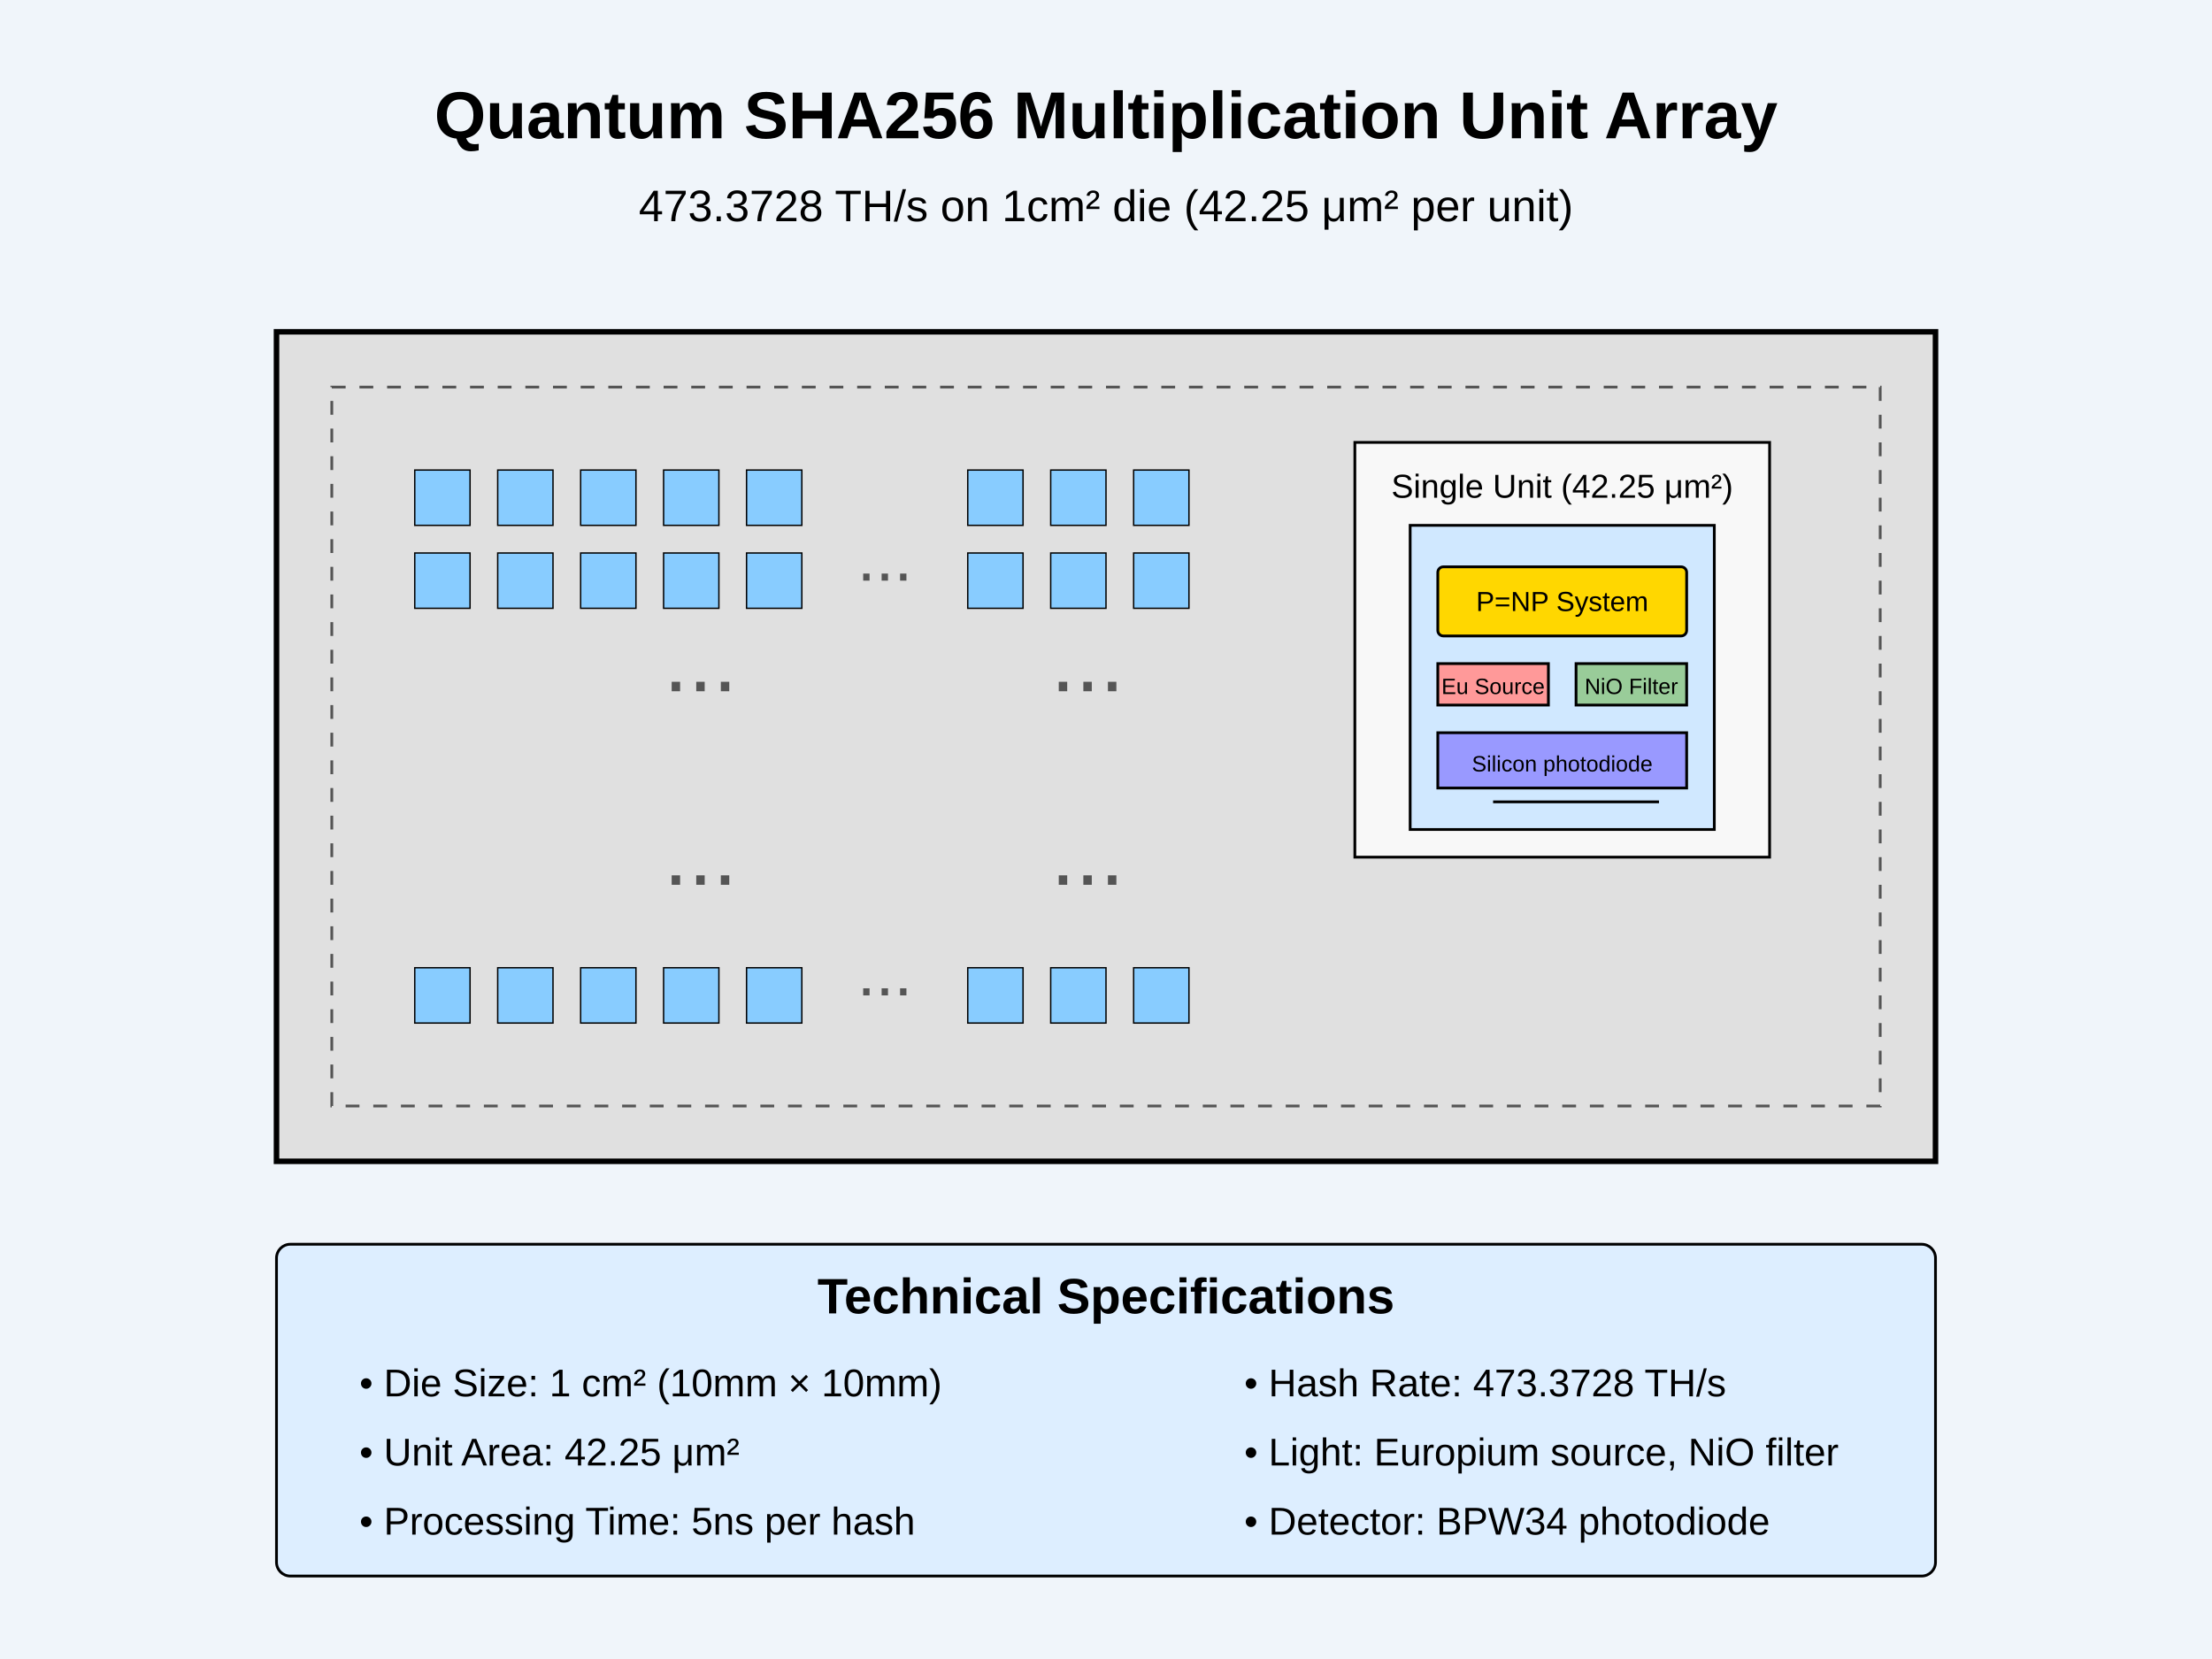
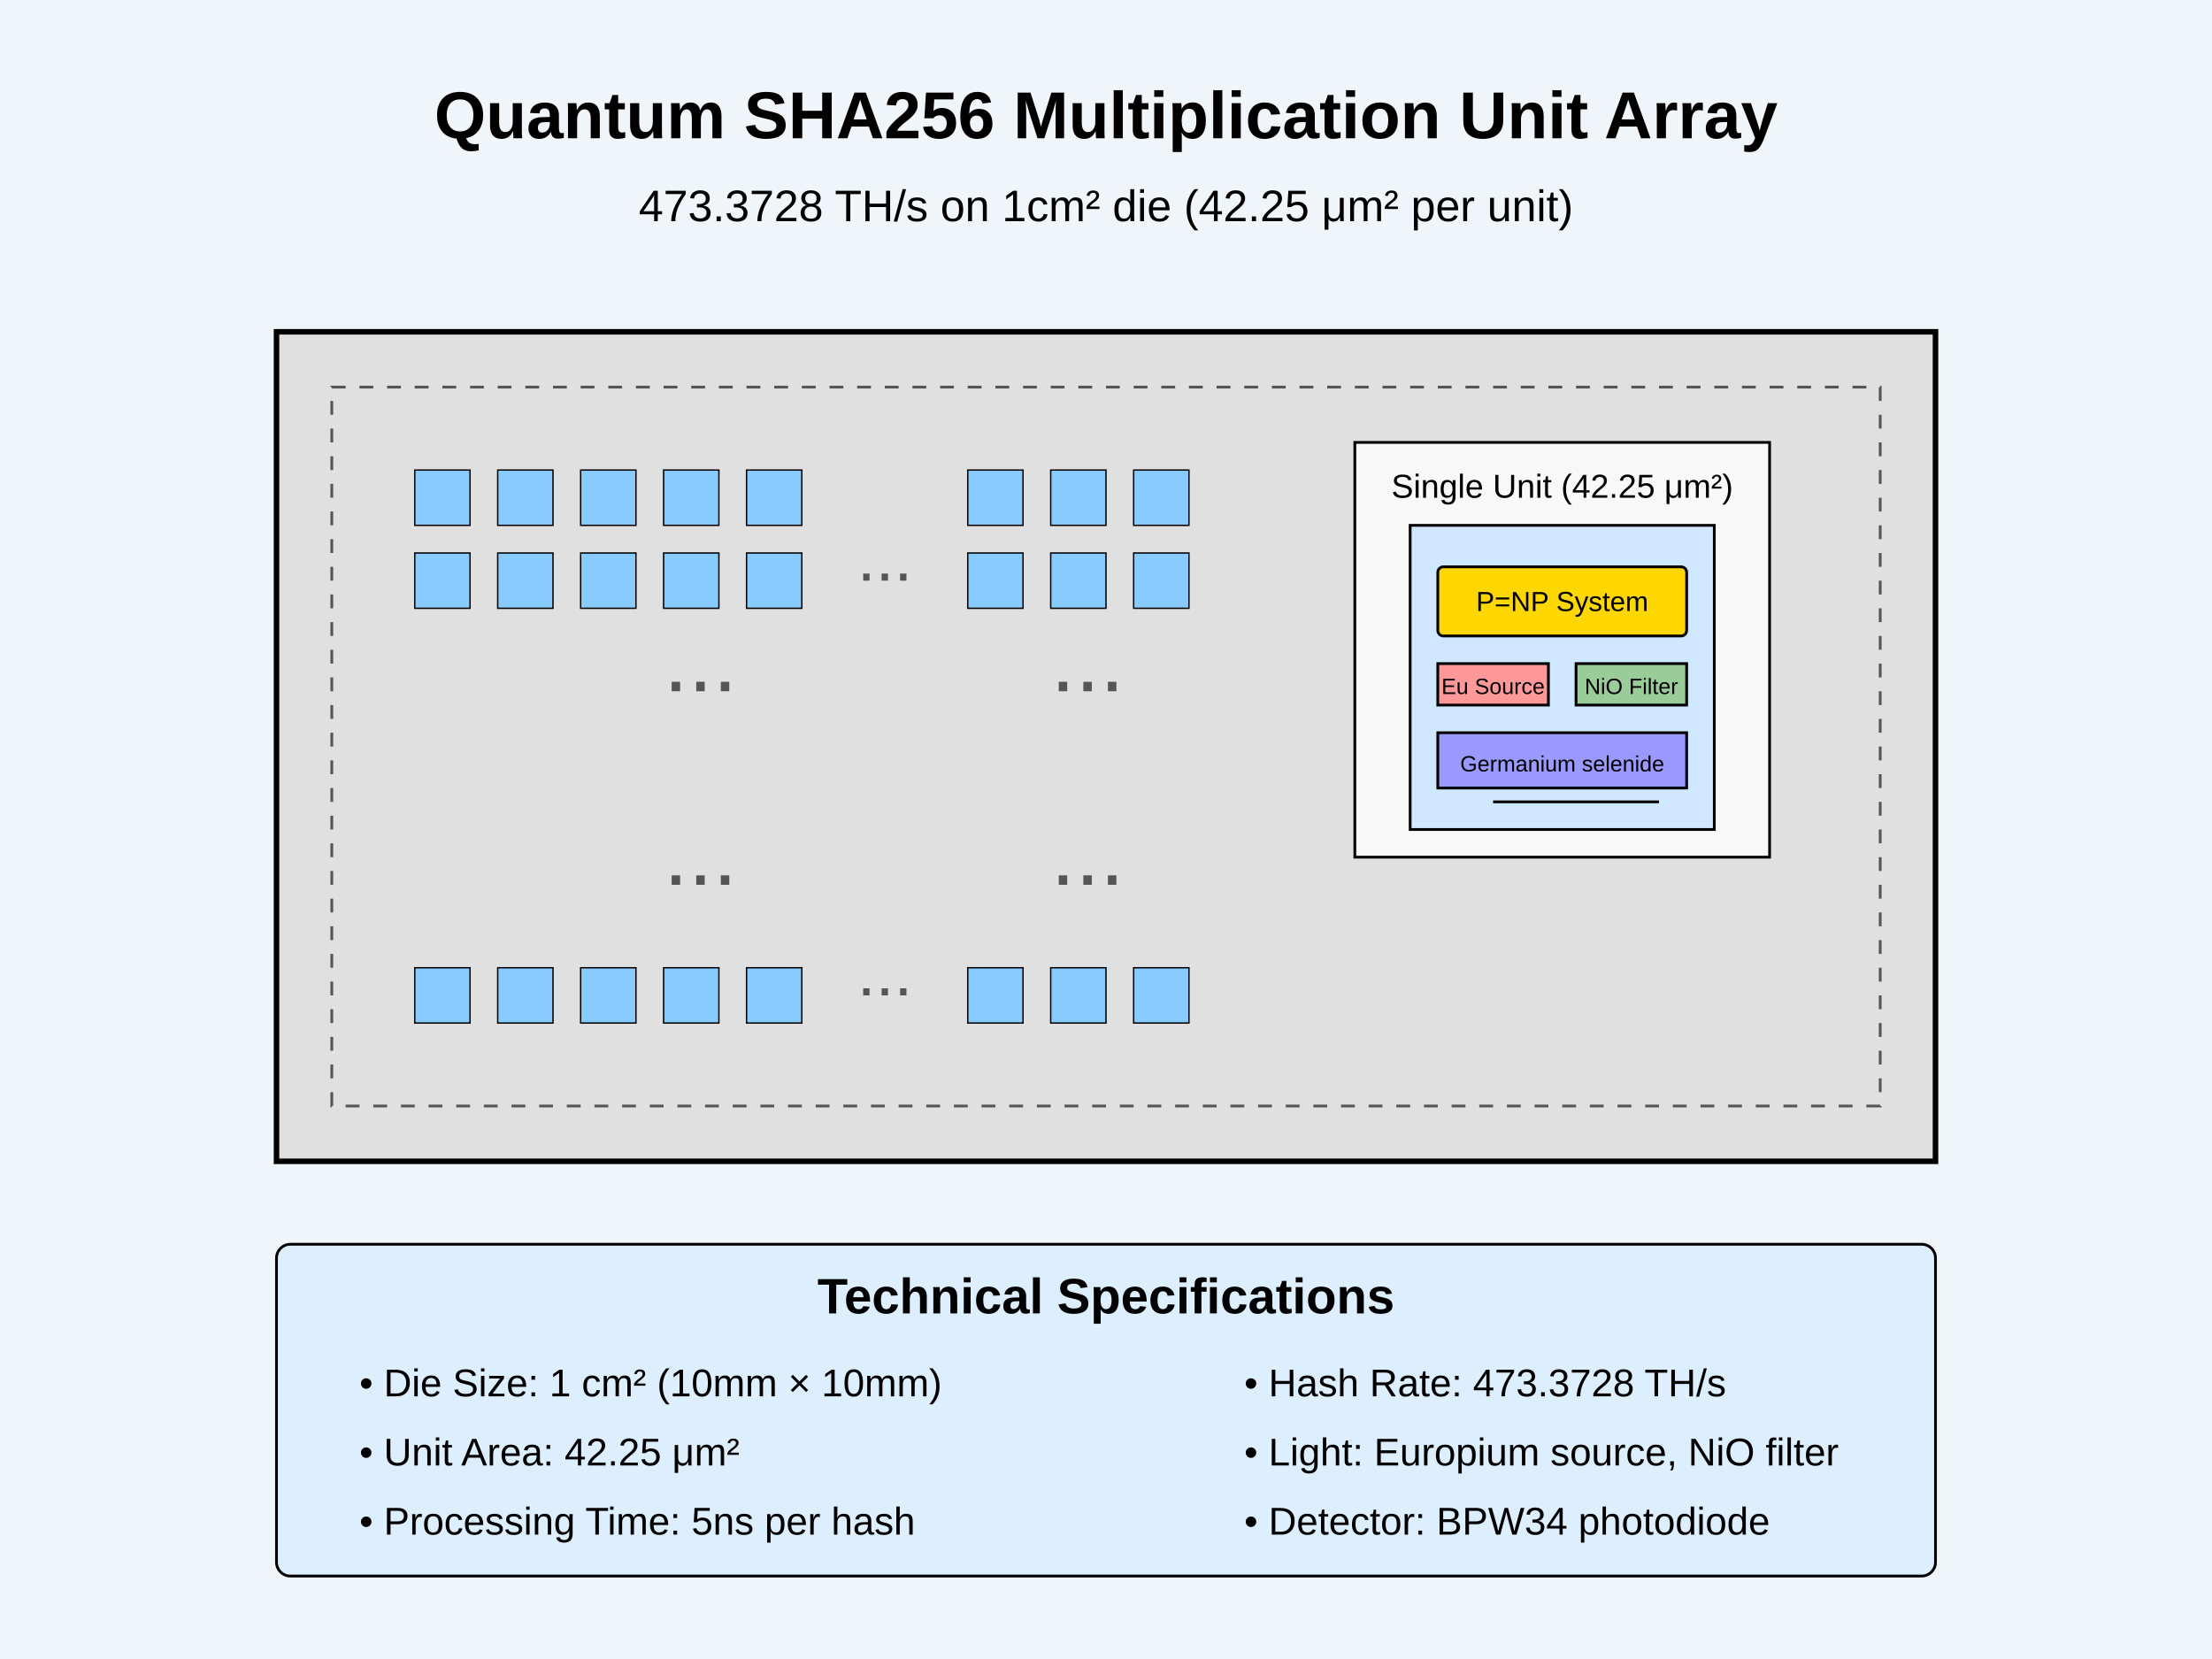
<svg xmlns="http://www.w3.org/2000/svg" viewBox="0 0 800 600">
  <rect x="0" y="0" width="800" height="600" fill="#f0f5fa" />
  <text x="400" y="50" font-family="Arial" font-size="24" text-anchor="middle" font-weight="bold">Quantum SHA256 Multiplication Unit Array</text>
  <text x="400" y="80" font-family="Arial" font-size="16" text-anchor="middle">473.3728 TH/s on 1cm² die (42.25 μm² per unit)</text>
  <rect x="100" y="120" width="600" height="300" fill="#e0e0e0" stroke="#000" stroke-width="2" />
  <g id="multiplication-units">
    <g id="unit-grid">
      <rect x="120" y="140" width="560" height="260" fill="none" stroke="#555" stroke-width="1" stroke-dasharray="5,5" />
      <g>
        <rect x="150" y="170" width="20" height="20" fill="#88ccff" stroke="#000" stroke-width="0.5" />
        <rect x="180" y="170" width="20" height="20" fill="#88ccff" stroke="#000" stroke-width="0.5" />
        <rect x="210" y="170" width="20" height="20" fill="#88ccff" stroke="#000" stroke-width="0.5" />
        <rect x="240" y="170" width="20" height="20" fill="#88ccff" stroke="#000" stroke-width="0.5" />
        <rect x="270" y="170" width="20" height="20" fill="#88ccff" stroke="#000" stroke-width="0.5" />
        <rect x="150" y="200" width="20" height="20" fill="#88ccff" stroke="#000" stroke-width="0.5" />
        <rect x="180" y="200" width="20" height="20" fill="#88ccff" stroke="#000" stroke-width="0.5" />
        <rect x="210" y="200" width="20" height="20" fill="#88ccff" stroke="#000" stroke-width="0.5" />
        <rect x="240" y="200" width="20" height="20" fill="#88ccff" stroke="#000" stroke-width="0.5" />
        <rect x="270" y="200" width="20" height="20" fill="#88ccff" stroke="#000" stroke-width="0.5" />
        <text x="310" y="210" font-family="Arial" font-size="24" fill="#555">...</text>
        <rect x="350" y="170" width="20" height="20" fill="#88ccff" stroke="#000" stroke-width="0.5" />
        <rect x="380" y="170" width="20" height="20" fill="#88ccff" stroke="#000" stroke-width="0.5" />
        <rect x="410" y="170" width="20" height="20" fill="#88ccff" stroke="#000" stroke-width="0.5" />
        <rect x="350" y="200" width="20" height="20" fill="#88ccff" stroke="#000" stroke-width="0.5" />
        <rect x="380" y="200" width="20" height="20" fill="#88ccff" stroke="#000" stroke-width="0.5" />
        <rect x="410" y="200" width="20" height="20" fill="#88ccff" stroke="#000" stroke-width="0.5" />
        <rect x="490" y="160" width="150" height="150" fill="#f8f8f8" stroke="#000" stroke-width="1" />
        <text x="565" y="180" font-family="Arial" font-size="12" text-anchor="middle">Single Unit (42.25 μm²)</text>
        <rect x="510" y="190" width="110" height="110" fill="#d0e8ff" stroke="#000" stroke-width="1" />
        <rect x="520" y="205" width="90" height="25" fill="#ffd700" stroke="#000" stroke-width="1" rx="2" ry="2" />
        <text x="565" y="221" font-family="Arial" font-size="10" text-anchor="middle">P=NP System</text>
        <rect x="520" y="240" width="40" height="15" fill="#ff9999" stroke="#000" stroke-width="1" />
        <text x="540" y="251" font-family="Arial" font-size="8" text-anchor="middle">Eu Source</text>
        <rect x="570" y="240" width="40" height="15" fill="#99cc99" stroke="#000" stroke-width="1" />
        <text x="590" y="251" font-family="Arial" font-size="8" text-anchor="middle">NiO Filter</text>
        <rect x="520" y="265" width="90" height="20" fill="#9999ff" stroke="#000" stroke-width="1" />
-         <text x="565" y="279" font-family="Arial" font-size="8" text-anchor="middle"> Silicon photodiode</text>
+         <text x="565" y="279" font-family="Arial" font-size="8" text-anchor="middle"> Germanium selenide</text>
        <line x1="540" y1="290" x2="600" y2="290" stroke="#000" stroke-width="1" />
      </g>
      <text x="240" y="250" font-family="Arial" font-size="32" fill="#555">...</text>
      <text x="380" y="250" font-family="Arial" font-size="32" fill="#555">...</text>
      <text x="240" y="320" font-family="Arial" font-size="32" fill="#555">...</text>
      <text x="380" y="320" font-family="Arial" font-size="32" fill="#555">...</text>
      <rect x="150" y="350" width="20" height="20" fill="#88ccff" stroke="#000" stroke-width="0.5" />
      <rect x="180" y="350" width="20" height="20" fill="#88ccff" stroke="#000" stroke-width="0.5" />
      <rect x="210" y="350" width="20" height="20" fill="#88ccff" stroke="#000" stroke-width="0.5" />
      <rect x="240" y="350" width="20" height="20" fill="#88ccff" stroke="#000" stroke-width="0.5" />
      <rect x="270" y="350" width="20" height="20" fill="#88ccff" stroke="#000" stroke-width="0.5" />
      <text x="310" y="360" font-family="Arial" font-size="24" fill="#555">...</text>
      <rect x="350" y="350" width="20" height="20" fill="#88ccff" stroke="#000" stroke-width="0.5" />
      <rect x="380" y="350" width="20" height="20" fill="#88ccff" stroke="#000" stroke-width="0.5" />
      <rect x="410" y="350" width="20" height="20" fill="#88ccff" stroke="#000" stroke-width="0.5" />
    </g>
  </g>
  <g id="specifications">
    <rect x="100" y="450" width="600" height="120" fill="#ddeeff" stroke="#000" stroke-width="1" rx="5" ry="5" />
    <text x="400" y="475" font-family="Arial" font-size="18" text-anchor="middle" font-weight="bold">Technical Specifications</text>
    <text x="130" y="505" font-family="Arial" font-size="14">• Die Size: 1 cm² (10mm × 10mm)</text>
    <text x="130" y="530" font-family="Arial" font-size="14">• Unit Area: 42.25 μm²</text>
    <text x="130" y="555" font-family="Arial" font-size="14">• Processing Time: 5ns per hash</text>
    <text x="450" y="505" font-family="Arial" font-size="14">• Hash Rate: 473.3728 TH/s</text>
    <text x="450" y="530" font-family="Arial" font-size="14">• Light: Europium source, NiO filter</text>
    <text x="450" y="555" font-family="Arial" font-size="14">• Detector: BPW34 photodiode</text>
  </g>
</svg>
